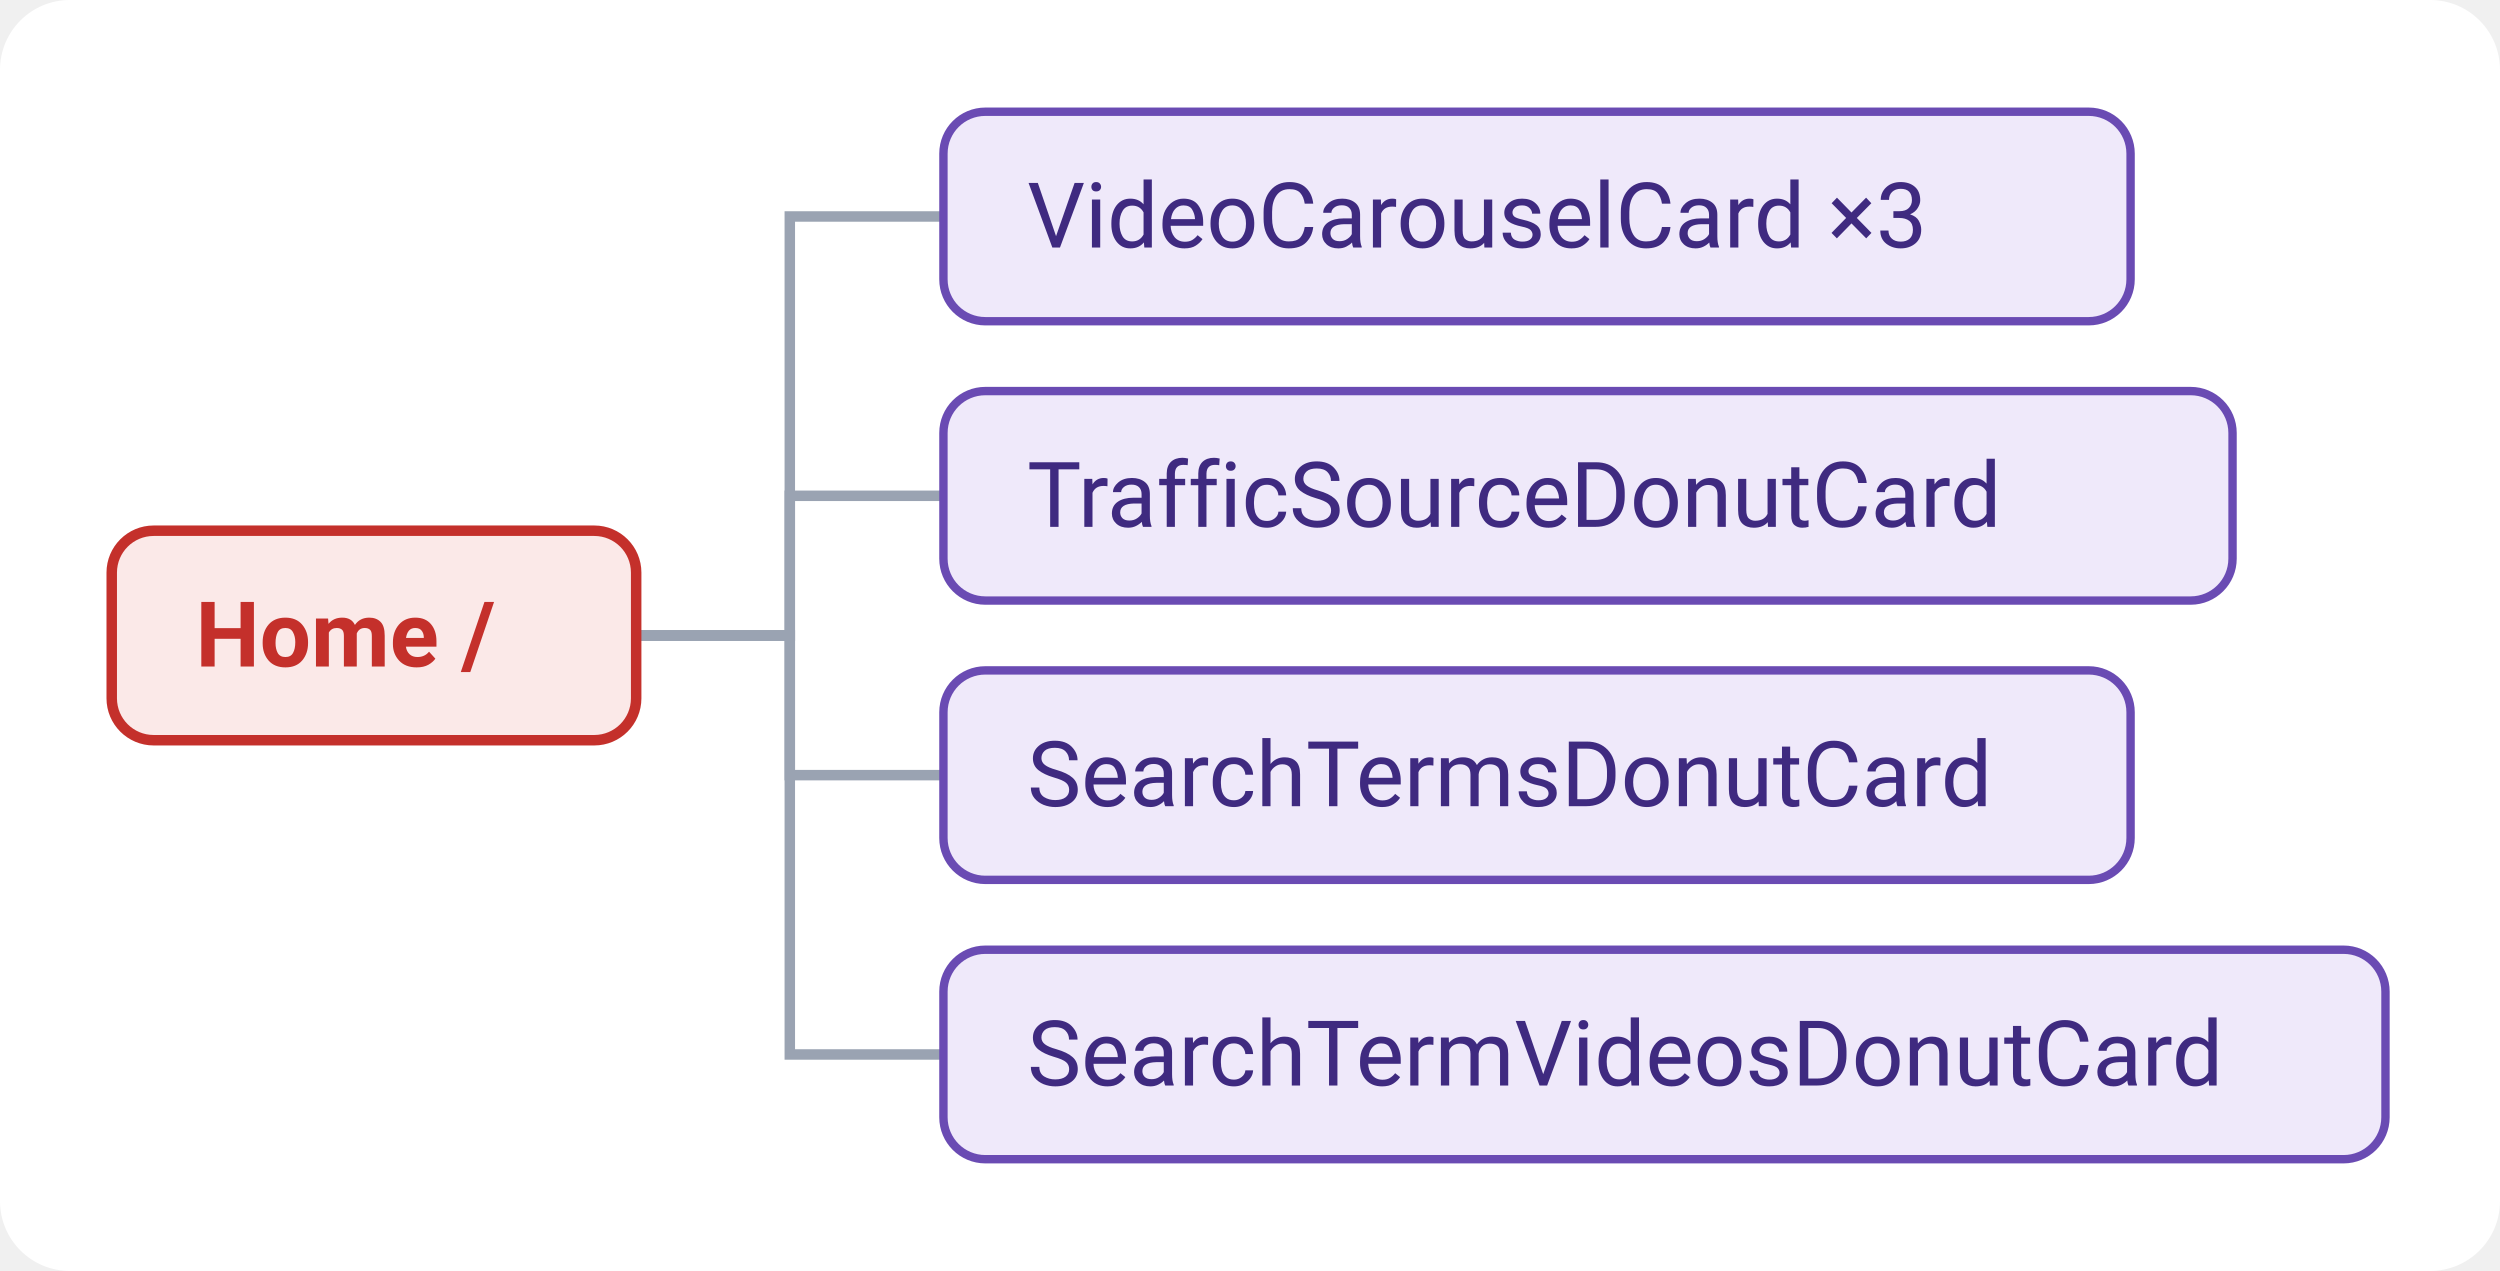
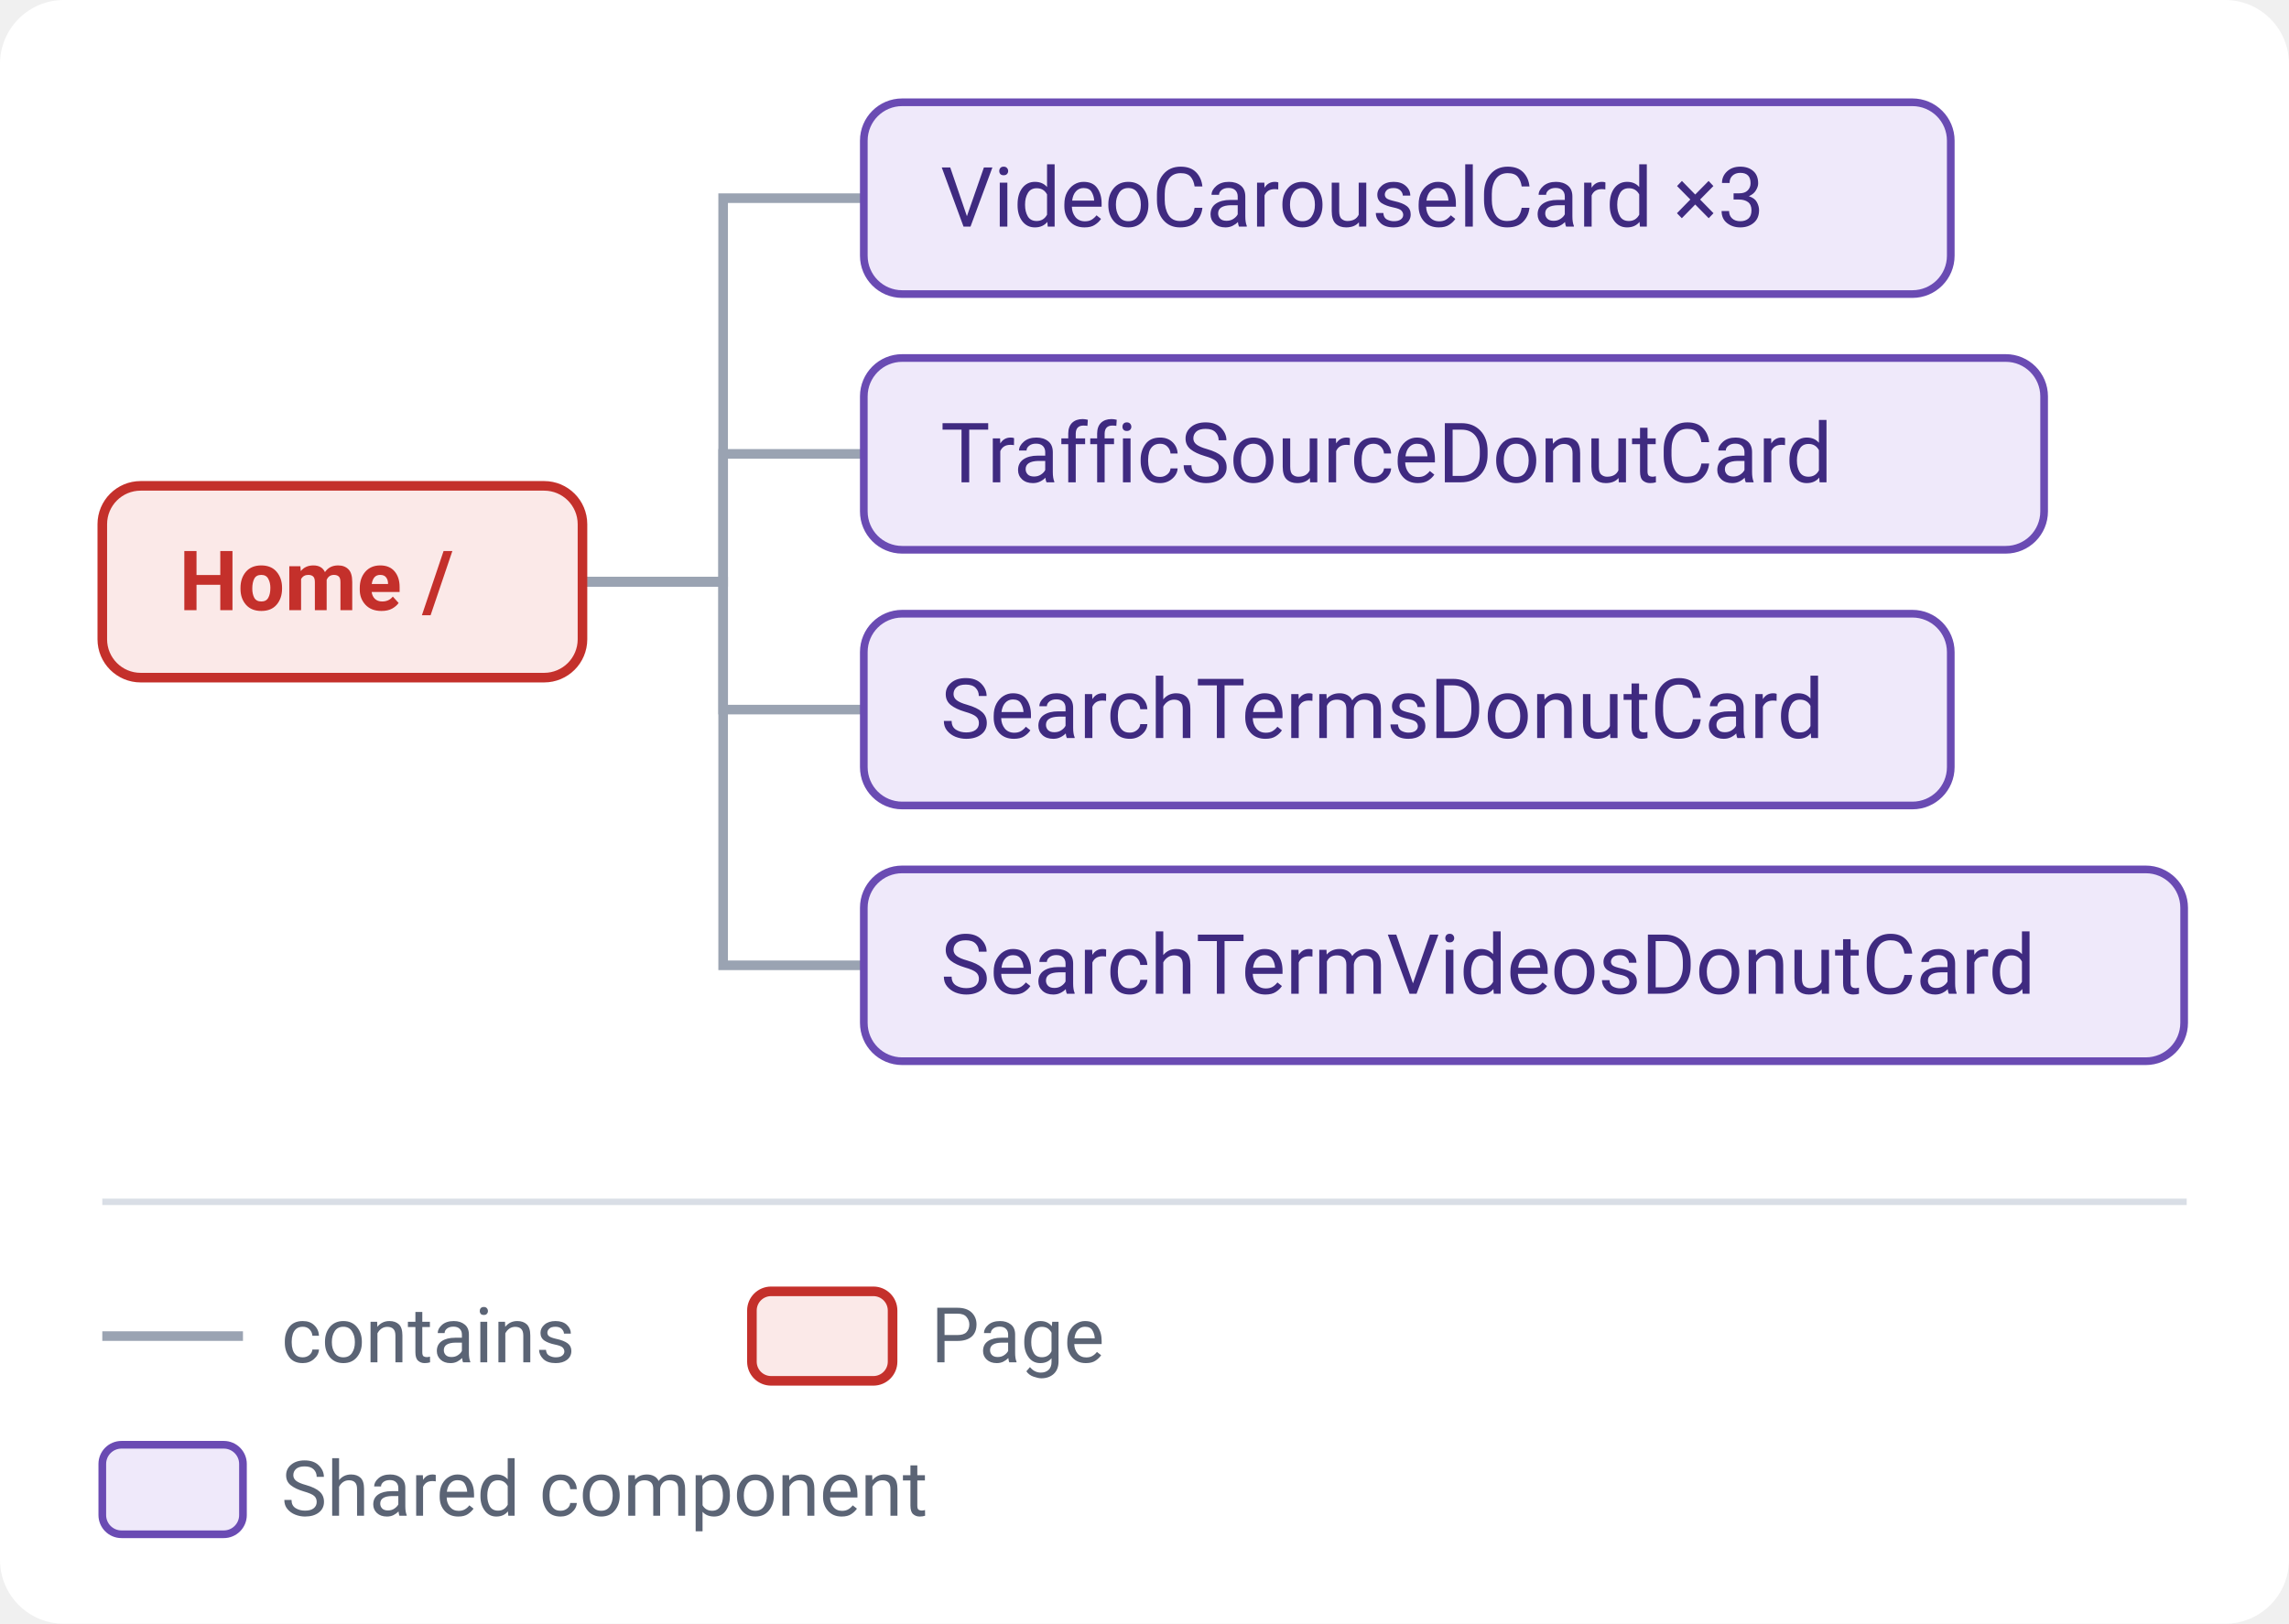
- <svg xmlns="http://www.w3.org/2000/svg" width="358" height="182" viewBox="0 0 358 182" role="img" aria-label="Components on the Home page">
+ <svg xmlns="http://www.w3.org/2000/svg" width="358" height="254" viewBox="0 0 358 254" role="img" aria-label="Components on the Home page">
  <style>
  .bg { fill: #ffffff; }
  text { font-family: system-ui, -apple-system, "Segoe UI", Roboto, Arial, sans-serif; font-size: 13px; dominant-baseline: central; }
  .edge { fill: none; stroke: #9aa3b2; stroke-width: 1.5; }
  .page rect { fill: #fbe9e8; stroke: #c4302b; stroke-width: 1.5; }
  .page text { fill: #c4302b; font-weight: 700; }
  .tab rect { fill: #e6effa; stroke: #2f6fb3; stroke-width: 1.2; }
  .tab text { fill: #1f4f85; font-weight: 600; }
  .sub rect { fill: #f3f7fc; stroke: #7da3cf; stroke-width: 1; stroke-dasharray: 4 3; }
  .sub text { fill: #1f4f85; }
  .comp rect { fill: #efe9fa; stroke: #6a4bb3; stroke-width: 1.2; }
  .comp text { fill: #3f2a80; }
  .local rect { fill: #f0f2f5; stroke: #8a93a3; stroke-width: 1; stroke-dasharray: 4 3; }
  .local text { fill: #1c2330; font-style: italic; }
  @media (prefers-color-scheme: dark) {
    .bg { fill: #1a1f27; }
    .edge { stroke: #5b6475; }
    .page rect { fill: #3a1e1d; stroke: #ff6b63; } .page text { fill: #ff8a80; }
    .tab rect { fill: #1b2a3d; stroke: #7db3ef; } .tab text { fill: #a9cdf5; }
    .sub rect { fill: #17212e; stroke: #4f79a8; } .sub text { fill: #a9cdf5; }
    .comp rect { fill: #2a2340; stroke: #b9a2f5; } .comp text { fill: #d6c9fb; }
    .local rect { fill: #222833; stroke: #6b7486; } .local text { fill: #e6e9ef; }
  }
+   .legend-text { font-size: 12px; fill: #5b6475; }
+   .legend-rule { stroke: #d9dee6; stroke-width: 1; }
+   @media (prefers-color-scheme: dark) { .legend-text { fill: #9aa3b2; } .legend-rule { stroke: #2f3744; } }
</style>
-   <rect class="bg" width="358" height="182" rx="10" />
+   <rect class="bg" width="358" height="254" rx="10" />
  <path class="edge" d="M91.1,91.0 H113.1 V31.0 H135.1" />
  <path class="edge" d="M91.1,91.0 H113.1 V71.0 H135.1" />
  <path class="edge" d="M91.1,91.0 H113.1 V111.0 H135.1" />
  <path class="edge" d="M91.1,91.0 H113.1 V151.0 H135.1" />
  <g class="comp">
    <rect x="135.1" y="16.0" width="170.0" height="30" rx="6" />
    <text x="147.1" y="31.0">VideoCarouselCard ×3</text>
  </g>
  <g class="comp">
    <rect x="135.1" y="56.0" width="184.6" height="30" rx="6" />
    <text x="147.1" y="71.0">TrafficSourceDonutCard</text>
  </g>
  <g class="comp">
    <rect x="135.1" y="96.0" width="170.0" height="30" rx="6" />
    <text x="147.1" y="111.0">SearchTermsDonutCard</text>
  </g>
  <g class="comp">
    <rect x="135.1" y="136.0" width="206.5" height="30" rx="6" />
    <text x="147.1" y="151.0">SearchTermVideosDonutCard</text>
  </g>
  <g class="page">
    <rect x="16.0" y="76.0" width="75.1" height="30" rx="6" />
    <text x="28.0" y="91.0">Home  /</text>
  </g>
+   <line class="legend-rule" x1="16" y1="188.0" x2="342.0" y2="188.0" />
+   <path class="edge" d="M16.0,209.0 H38.0" />
+   <text class="legend-text" x="44.0" y="209.0">contains</text>
+   <g class="page">
+     <rect x="117.6" y="202.0" width="22" height="14" rx="3" />
+   </g>
+   <text class="legend-text" x="145.6" y="209.0">Page</text>
+   <g class="comp">
+     <rect x="16.0" y="226.0" width="22" height="14" rx="3" />
+   </g>
+   <text class="legend-text" x="44.0" y="233.0">Shared component</text>
</svg>
